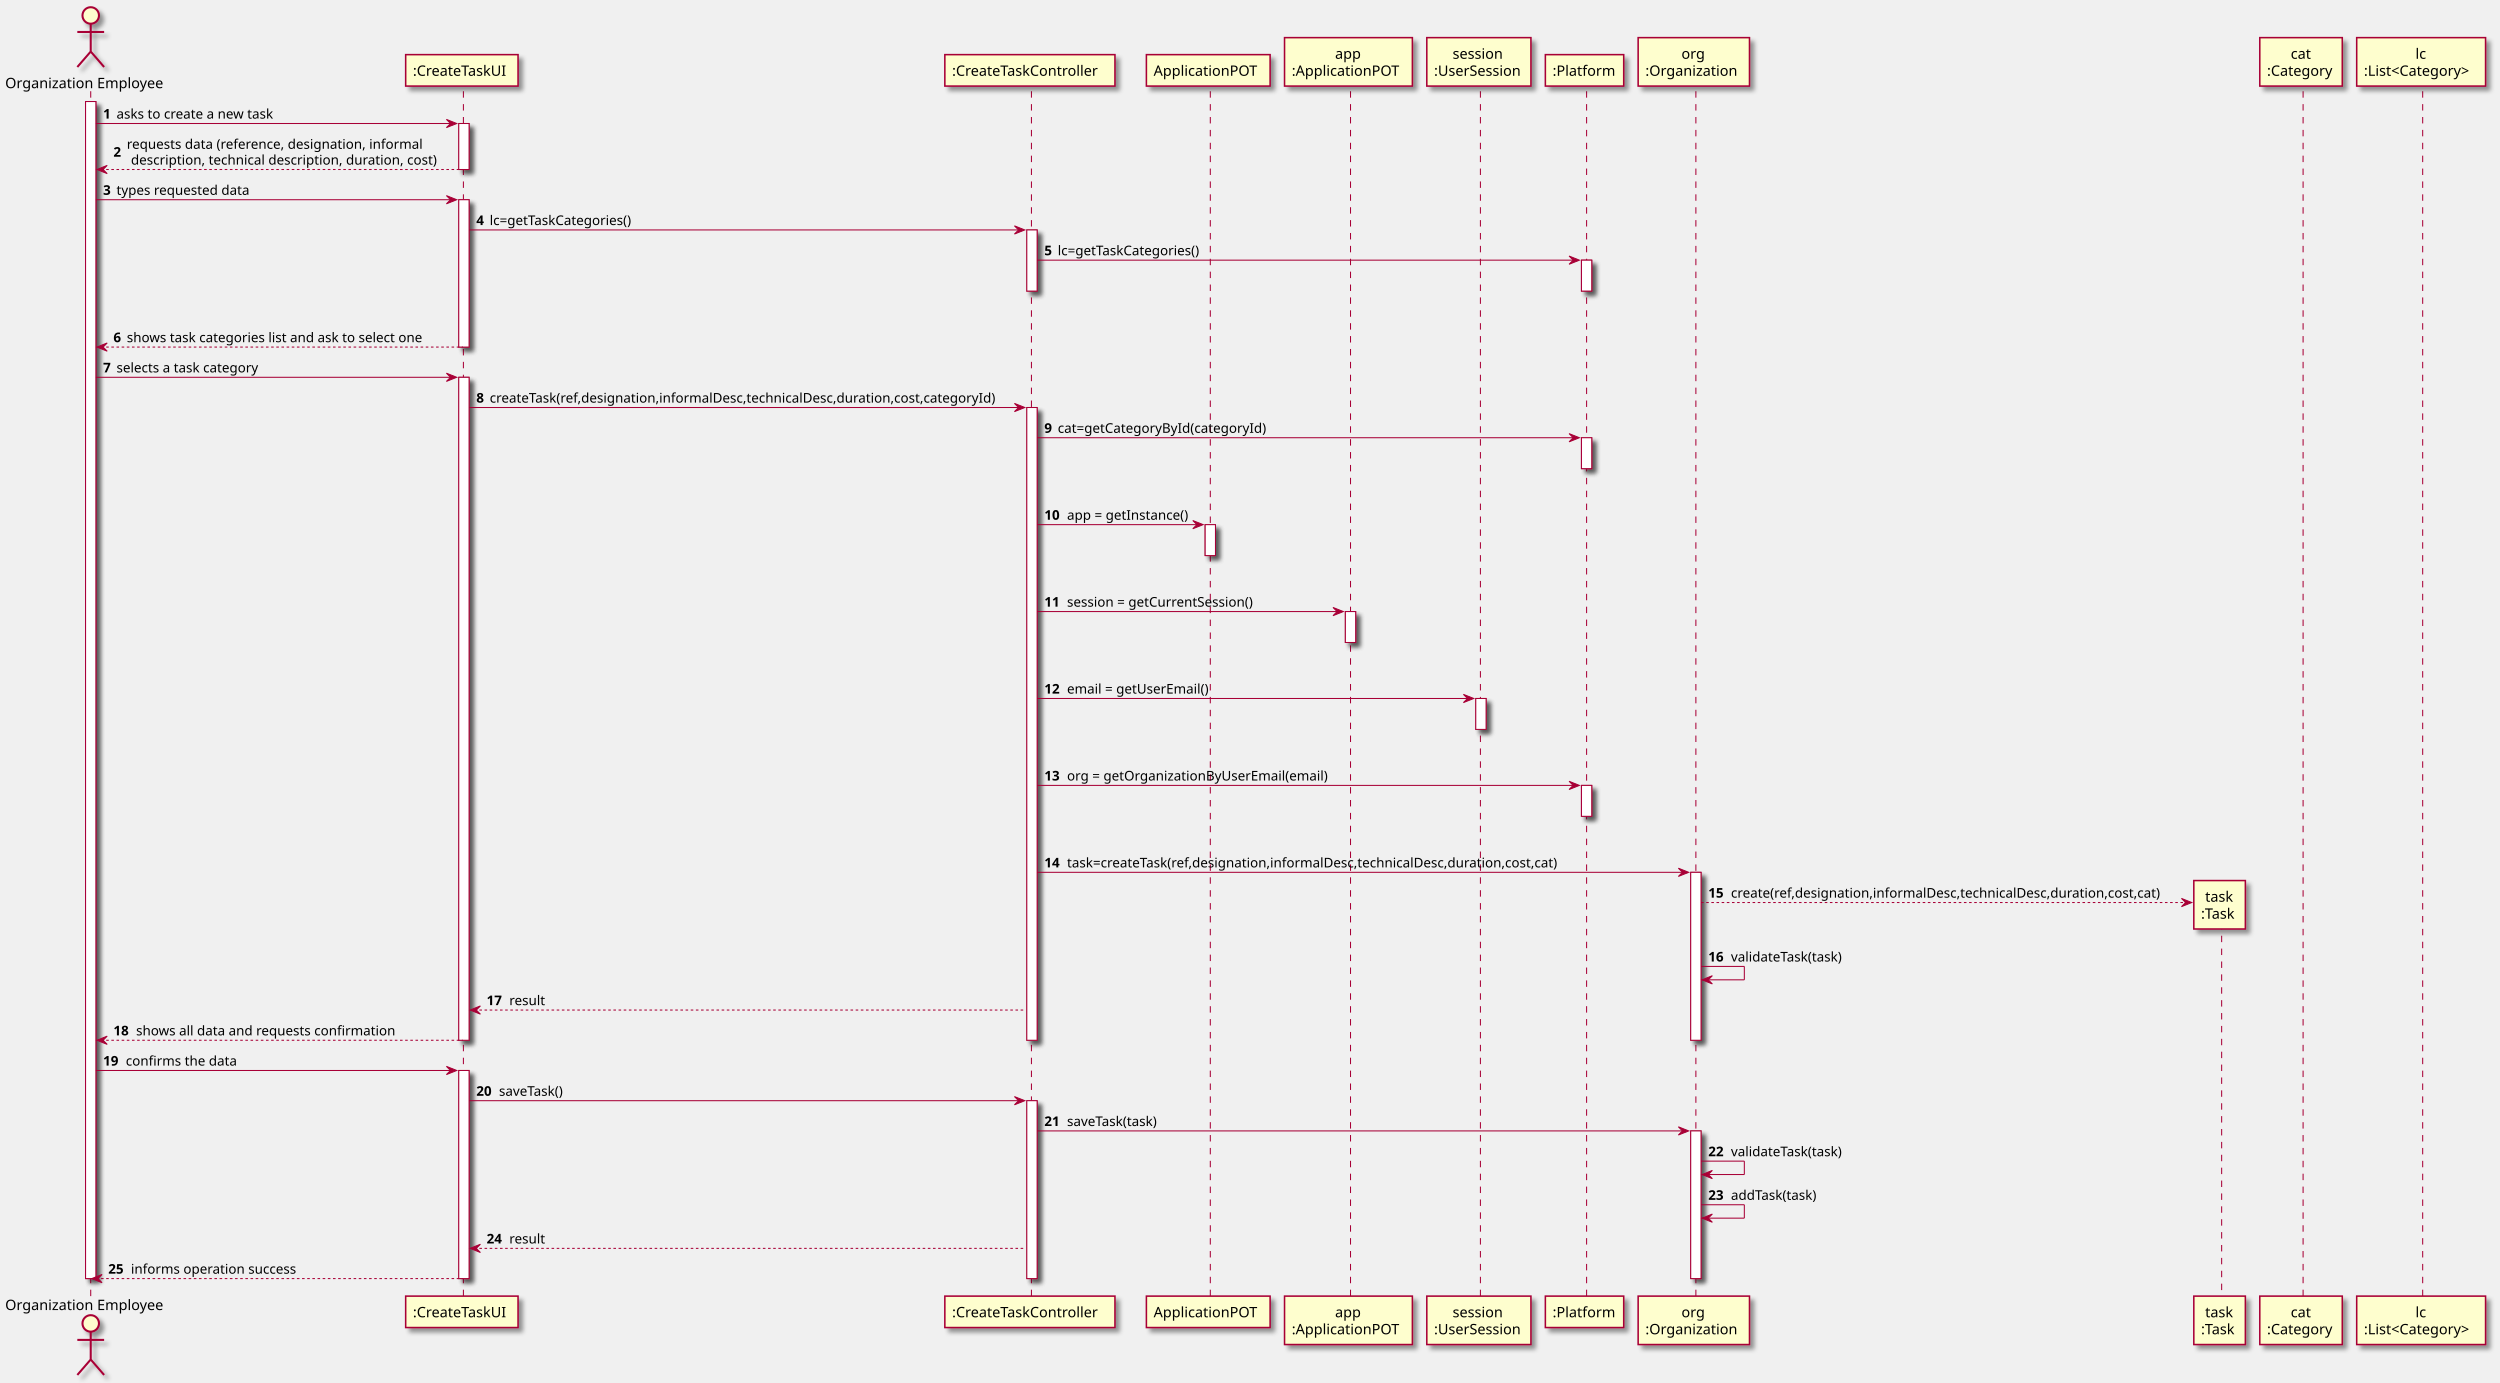
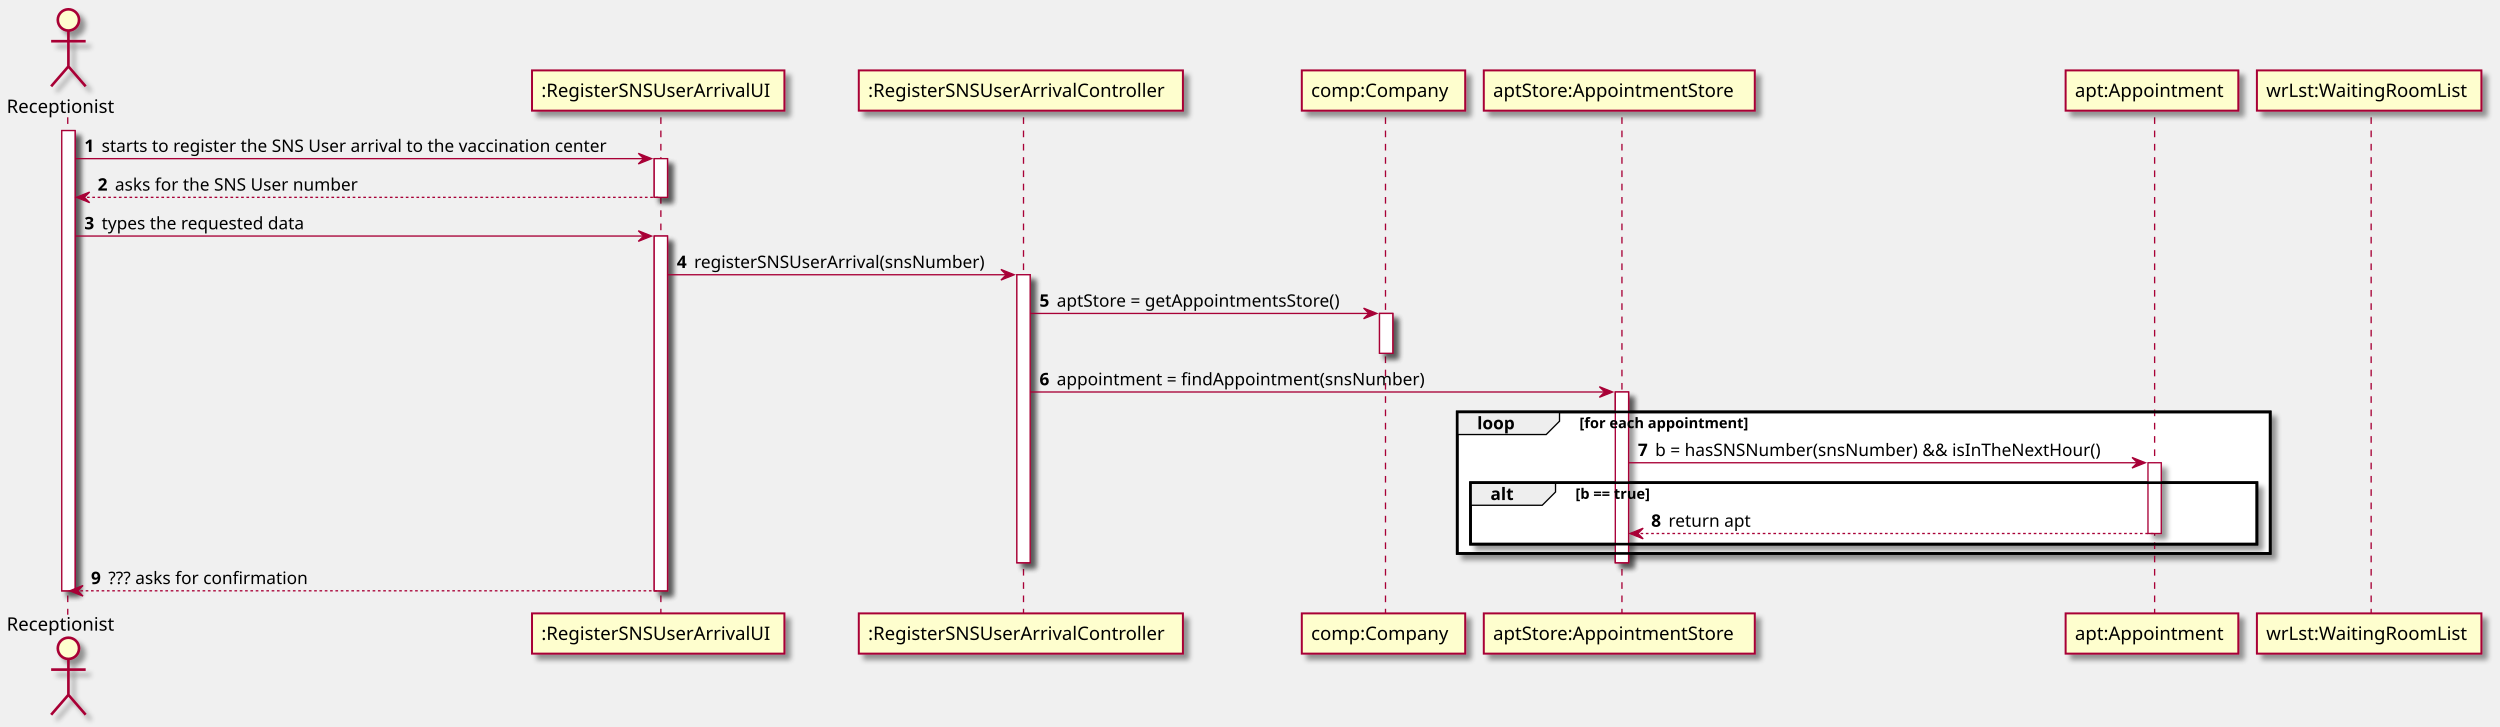
- <svg xmlns="http://www.w3.org/2000/svg" contentScriptType="application/ecmascript" contentStyleType="text/css" height="1073.6px" preserveAspectRatio="none" style="width:1940px;height:1073px;" version="1.1" viewBox="0 0 1940 1073" width="1940px" zoomAndPan="magnify">
+ <svg xmlns="http://www.w3.org/2000/svg" contentScriptType="application/ecmascript" contentStyleType="text/css" height="547px" preserveAspectRatio="none" style="width:1882px;height:547px;background:#FFFFFF;" version="1.1" viewBox="0 0 1882 547" width="1882px" zoomAndPan="magnify">
  <defs>
-     <filter height="300%" id="fr0k1bhwiezx" width="300%" x="-1" y="-1">
-       <feGaussianBlur result="blurOut" stdDeviation="1.6" />
+     <filter height="300%" id="f1r7z3i42q3dpu" width="300%" x="-1" y="-1">
+       <feGaussianBlur result="blurOut" stdDeviation="2.0" />
      <feColorMatrix in="blurOut" result="blurOut2" type="matrix" values="0 0 0 0 0 0 0 0 0 0 0 0 0 0 0 0 0 0 .4 0" />
-       <feOffset dx="3.2" dy="3.2" in="blurOut2" result="blurOut3" />
+       <feOffset dx="4.0" dy="4.0" in="blurOut2" result="blurOut3" />
      <feBlend in="SourceGraphic" in2="blurOut3" mode="normal" />
    </filter>
  </defs>
  <g>
-     <rect fill="#FFFFFF" filter="url(#fr0k1bhwiezx)" height="913.392" style="stroke: #A80036; stroke-width: 0.8;" width="8" x="66.4" y="78.791" />
-     <rect fill="#FFFFFF" filter="url(#fr0k1bhwiezx)" height="35.697" style="stroke: #A80036; stroke-width: 0.8;" width="8" x="356" y="95.839" />
-     <rect fill="#FFFFFF" filter="url(#fr0k1bhwiezx)" height="114.345" style="stroke: #A80036; stroke-width: 0.8;" width="8" x="356" y="154.984" />
-     <rect fill="#FFFFFF" filter="url(#fr0k1bhwiezx)" height="514.466" style="stroke: #A80036; stroke-width: 0.8;" width="8" x="356" y="292.778" />
-     <rect fill="#FFFFFF" filter="url(#fr0k1bhwiezx)" height="161.491" style="stroke: #A80036; stroke-width: 0.8;" width="8" x="356" y="830.692" />
-     <rect fill="#FFFFFF" filter="url(#fr0k1bhwiezx)" height="47.448" style="stroke: #A80036; stroke-width: 0.8;" width="8" x="796.8" y="178.433" />
-     <rect fill="#FFFFFF" filter="url(#fr0k1bhwiezx)" height="491.017" style="stroke: #A80036; stroke-width: 0.8;" width="8" x="796.8" y="316.227" />
-     <rect fill="#FFFFFF" filter="url(#fr0k1bhwiezx)" height="138.042" style="stroke: #A80036; stroke-width: 0.8;" width="8" x="796.8" y="854.141" />
-     <rect fill="#FFFFFF" filter="url(#fr0k1bhwiezx)" height="24" style="stroke: #A80036; stroke-width: 0.8;" width="8" x="935.2" y="407.123" />
-     <rect fill="#FFFFFF" filter="url(#fr0k1bhwiezx)" height="24" style="stroke: #A80036; stroke-width: 0.8;" width="8" x="1044" y="474.572" />
-     <rect fill="#FFFFFF" filter="url(#fr0k1bhwiezx)" height="24" style="stroke: #A80036; stroke-width: 0.8;" width="8" x="1145.2" y="542.02" />
-     <rect fill="#FFFFFF" filter="url(#fr0k1bhwiezx)" height="24" style="stroke: #A80036; stroke-width: 0.8;" width="8" x="1227.2" y="201.881" />
-     <rect fill="#FFFFFF" filter="url(#fr0k1bhwiezx)" height="24" style="stroke: #A80036; stroke-width: 0.8;" width="8" x="1227.2" y="339.675" />
-     <rect fill="#FFFFFF" filter="url(#fr0k1bhwiezx)" height="24" style="stroke: #A80036; stroke-width: 0.8;" width="8" x="1227.2" y="609.469" />
-     <rect fill="#FFFFFF" filter="url(#fr0k1bhwiezx)" height="130.327" style="stroke: #A80036; stroke-width: 0.8;" width="8" x="1312" y="676.917" />
-     <rect fill="#FFFFFF" filter="url(#fr0k1bhwiezx)" height="114.594" style="stroke: #A80036; stroke-width: 0.8;" width="8" x="1312" y="877.589" />
-     <line style="stroke: #A80036; stroke-width: 0.8; stroke-dasharray: 5.0,5.0;" x1="70.4" x2="70.4" y1="70.791" y2="1006.583" />
-     <line style="stroke: #A80036; stroke-width: 0.8; stroke-dasharray: 5.0,5.0;" x1="359.6" x2="359.6" y1="70.791" y2="1006.583" />
-     <line style="stroke: #A80036; stroke-width: 0.8; stroke-dasharray: 5.0,5.0;" x1="800.4" x2="800.4" y1="70.791" y2="1006.583" />
-     <line style="stroke: #A80036; stroke-width: 0.8; stroke-dasharray: 5.0,5.0;" x1="939.2" x2="939.2" y1="70.791" y2="1006.583" />
-     <line style="stroke: #A80036; stroke-width: 0.8; stroke-dasharray: 5.0,5.0;" x1="1048" x2="1048" y1="70.791" y2="1006.583" />
-     <line style="stroke: #A80036; stroke-width: 0.8; stroke-dasharray: 5.0,5.0;" x1="1148.8" x2="1148.8" y1="70.791" y2="1006.583" />
-     <line style="stroke: #A80036; stroke-width: 0.8; stroke-dasharray: 5.0,5.0;" x1="1231.2" x2="1231.2" y1="70.791" y2="1006.583" />
-     <line style="stroke: #A80036; stroke-width: 0.8; stroke-dasharray: 5.0,5.0;" x1="1316" x2="1316" y1="70.791" y2="1006.583" />
-     <line style="stroke: #A80036; stroke-width: 0.8; stroke-dasharray: 5.0,5.0;" x1="1724" x2="1724" y1="716.108" y2="1006.583" />
-     <line style="stroke: #A80036; stroke-width: 0.8; stroke-dasharray: 5.0,5.0;" x1="1787.2" x2="1787.2" y1="70.791" y2="1006.583" />
-     <line style="stroke: #A80036; stroke-width: 0.8; stroke-dasharray: 5.0,5.0;" x1="1880" x2="1880" y1="70.791" y2="1006.583" />
-     <text fill="#000000" font-family="sans-serif" font-size="11.2" lengthAdjust="spacingAndGlyphs" textLength="128" x="4" y="68.428">Organization Employee</text>
-     <ellipse cx="70.4" cy="12" fill="#FEFECE" filter="url(#fr0k1bhwiezx)" rx="6.4" ry="6.4" style="stroke: #A80036; stroke-width: 1.6;" />
-     <path d="M70.4,18.4 L70.4,40 M60,24.8 L80.8,24.8 M70.4,40 L60,52 M70.4,40 L80.8,52 " fill="none" filter="url(#fr0k1bhwiezx)" style="stroke: #A80036; stroke-width: 1.6;" />
-     <text fill="#000000" font-family="sans-serif" font-size="11.2" lengthAdjust="spacingAndGlyphs" textLength="128" x="4" y="1016.611">Organization Employee</text>
-     <ellipse cx="70.4" cy="1026.973" fill="#FEFECE" filter="url(#fr0k1bhwiezx)" rx="6.4" ry="6.4" style="stroke: #A80036; stroke-width: 1.6;" />
-     <path d="M70.4,1033.373 L70.4,1054.973 M60,1039.773 L80.8,1039.773 M70.4,1054.973 L60,1066.973 M70.4,1054.973 L80.8,1066.973 " fill="none" filter="url(#fr0k1bhwiezx)" style="stroke: #A80036; stroke-width: 1.6;" />
-     <rect fill="#FEFECE" filter="url(#fr0k1bhwiezx)" height="24.391" style="stroke: #A80036; stroke-width: 1.2;" width="87.2" x="314.8" y="42.4" />
-     <text fill="#000000" font-family="sans-serif" font-size="11.2" lengthAdjust="spacingAndGlyphs" textLength="76" x="320.4" y="58.828">:CreateTaskUI</text>
-     <rect fill="#FEFECE" filter="url(#fr0k1bhwiezx)" height="24.391" style="stroke: #A80036; stroke-width: 1.2;" width="87.2" x="314.8" y="1005.783" />
-     <text fill="#000000" font-family="sans-serif" font-size="11.2" lengthAdjust="spacingAndGlyphs" textLength="76" x="320.4" y="1022.211">:CreateTaskUI</text>
-     <rect fill="#FEFECE" filter="url(#fr0k1bhwiezx)" height="24.391" style="stroke: #A80036; stroke-width: 1.2;" width="132" x="733.2" y="42.4" />
-     <text fill="#000000" font-family="sans-serif" font-size="11.2" lengthAdjust="spacingAndGlyphs" textLength="120.8" x="738.8" y="58.828">:CreateTaskController</text>
-     <rect fill="#FEFECE" filter="url(#fr0k1bhwiezx)" height="24.391" style="stroke: #A80036; stroke-width: 1.2;" width="132" x="733.2" y="1005.783" />
-     <text fill="#000000" font-family="sans-serif" font-size="11.2" lengthAdjust="spacingAndGlyphs" textLength="120.8" x="738.8" y="1022.211">:CreateTaskController</text>
-     <rect fill="#FEFECE" filter="url(#fr0k1bhwiezx)" height="24.391" style="stroke: #A80036; stroke-width: 1.2;" width="96" x="889.6" y="42.4" />
-     <text fill="#000000" font-family="sans-serif" font-size="11.2" lengthAdjust="spacingAndGlyphs" textLength="84.8" x="895.2" y="58.828">ApplicationPOT</text>
-     <rect fill="#FEFECE" filter="url(#fr0k1bhwiezx)" height="24.391" style="stroke: #A80036; stroke-width: 1.2;" width="96" x="889.6" y="1005.783" />
-     <text fill="#000000" font-family="sans-serif" font-size="11.2" lengthAdjust="spacingAndGlyphs" textLength="84.8" x="895.2" y="1022.211">ApplicationPOT</text>
-     <rect fill="#FEFECE" filter="url(#fr0k1bhwiezx)" height="37.581" style="stroke: #A80036; stroke-width: 1.2;" width="99.2" x="996.8" y="29.209" />
-     <text fill="#000000" font-family="sans-serif" font-size="11.2" lengthAdjust="spacingAndGlyphs" textLength="20.8" x="1036" y="45.638">app</text>
-     <text fill="#000000" font-family="sans-serif" font-size="11.2" lengthAdjust="spacingAndGlyphs" textLength="88" x="1002.4" y="58.828">:ApplicationPOT</text>
-     <rect fill="#FEFECE" filter="url(#fr0k1bhwiezx)" height="37.581" style="stroke: #A80036; stroke-width: 1.2;" width="99.2" x="996.8" y="1005.783" />
-     <text fill="#000000" font-family="sans-serif" font-size="11.2" lengthAdjust="spacingAndGlyphs" textLength="20.8" x="1036" y="1022.211">app</text>
-     <text fill="#000000" font-family="sans-serif" font-size="11.2" lengthAdjust="spacingAndGlyphs" textLength="88" x="1002.4" y="1035.402">:ApplicationPOT</text>
-     <rect fill="#FEFECE" filter="url(#fr0k1bhwiezx)" height="37.581" style="stroke: #A80036; stroke-width: 1.2;" width="80.8" x="1107.2" y="29.209" />
-     <text fill="#000000" font-family="sans-serif" font-size="11.2" lengthAdjust="spacingAndGlyphs" textLength="40.8" x="1127.2" y="45.638">session</text>
-     <text fill="#000000" font-family="sans-serif" font-size="11.2" lengthAdjust="spacingAndGlyphs" textLength="69.6" x="1112.8" y="58.828">:UserSession</text>
-     <rect fill="#FEFECE" filter="url(#fr0k1bhwiezx)" height="37.581" style="stroke: #A80036; stroke-width: 1.2;" width="80.8" x="1107.2" y="1005.783" />
-     <text fill="#000000" font-family="sans-serif" font-size="11.2" lengthAdjust="spacingAndGlyphs" textLength="40.8" x="1127.2" y="1022.211">session</text>
-     <text fill="#000000" font-family="sans-serif" font-size="11.2" lengthAdjust="spacingAndGlyphs" textLength="69.6" x="1112.8" y="1035.402">:UserSession</text>
-     <rect fill="#FEFECE" filter="url(#fr0k1bhwiezx)" height="24.391" style="stroke: #A80036; stroke-width: 1.2;" width="60.8" x="1199.2" y="42.4" />
-     <text fill="#000000" font-family="sans-serif" font-size="11.2" lengthAdjust="spacingAndGlyphs" textLength="49.6" x="1204.8" y="58.828">:Platform</text>
-     <rect fill="#FEFECE" filter="url(#fr0k1bhwiezx)" height="24.391" style="stroke: #A80036; stroke-width: 1.2;" width="60.8" x="1199.2" y="1005.783" />
-     <text fill="#000000" font-family="sans-serif" font-size="11.2" lengthAdjust="spacingAndGlyphs" textLength="49.6" x="1204.8" y="1022.211">:Platform</text>
-     <rect fill="#FEFECE" filter="url(#fr0k1bhwiezx)" height="37.581" style="stroke: #A80036; stroke-width: 1.2;" width="86.4" x="1271.2" y="29.209" />
-     <text fill="#000000" font-family="sans-serif" font-size="11.2" lengthAdjust="spacingAndGlyphs" textLength="19.2" x="1304.8" y="45.638">org</text>
-     <text fill="#000000" font-family="sans-serif" font-size="11.2" lengthAdjust="spacingAndGlyphs" textLength="75.2" x="1276.8" y="58.828">:Organization</text>
-     <rect fill="#FEFECE" filter="url(#fr0k1bhwiezx)" height="37.581" style="stroke: #A80036; stroke-width: 1.2;" width="86.4" x="1271.2" y="1005.783" />
-     <text fill="#000000" font-family="sans-serif" font-size="11.2" lengthAdjust="spacingAndGlyphs" textLength="19.2" x="1304.8" y="1022.211">org</text>
-     <text fill="#000000" font-family="sans-serif" font-size="11.2" lengthAdjust="spacingAndGlyphs" textLength="75.2" x="1276.8" y="1035.402">:Organization</text>
-     <rect fill="#FEFECE" filter="url(#fr0k1bhwiezx)" height="37.581" style="stroke: #A80036; stroke-width: 1.2;" width="40" x="1702.4" y="1005.783" />
-     <text fill="#000000" font-family="sans-serif" font-size="11.2" lengthAdjust="spacingAndGlyphs" textLength="22.4" x="1711.2" y="1022.211">task</text>
-     <text fill="#000000" font-family="sans-serif" font-size="11.2" lengthAdjust="spacingAndGlyphs" textLength="28.8" x="1708" y="1035.402">:Task</text>
-     <rect fill="#FEFECE" filter="url(#fr0k1bhwiezx)" height="37.581" style="stroke: #A80036; stroke-width: 1.2;" width="64" x="1753.6" y="29.209" />
-     <text fill="#000000" font-family="sans-serif" font-size="11.2" lengthAdjust="spacingAndGlyphs" textLength="16" x="1777.6" y="45.638">cat</text>
-     <text fill="#000000" font-family="sans-serif" font-size="11.2" lengthAdjust="spacingAndGlyphs" textLength="52.8" x="1759.2" y="58.828">:Category</text>
-     <rect fill="#FEFECE" filter="url(#fr0k1bhwiezx)" height="37.581" style="stroke: #A80036; stroke-width: 1.2;" width="64" x="1753.6" y="1005.783" />
-     <text fill="#000000" font-family="sans-serif" font-size="11.2" lengthAdjust="spacingAndGlyphs" textLength="16" x="1777.6" y="1022.211">cat</text>
-     <text fill="#000000" font-family="sans-serif" font-size="11.2" lengthAdjust="spacingAndGlyphs" textLength="52.8" x="1759.2" y="1035.402">:Category</text>
-     <rect fill="#FEFECE" filter="url(#fr0k1bhwiezx)" height="37.581" style="stroke: #A80036; stroke-width: 1.2;" width="100" x="1828.8" y="29.209" />
-     <text fill="#000000" font-family="sans-serif" font-size="11.2" lengthAdjust="spacingAndGlyphs" textLength="8.8" x="1874.4" y="45.638">lc</text>
-     <text fill="#000000" font-family="sans-serif" font-size="11.2" lengthAdjust="spacingAndGlyphs" textLength="88.8" x="1834.4" y="58.828">:List&lt;Category&gt;</text>
-     <rect fill="#FEFECE" filter="url(#fr0k1bhwiezx)" height="37.581" style="stroke: #A80036; stroke-width: 1.2;" width="100" x="1828.8" y="1005.783" />
-     <text fill="#000000" font-family="sans-serif" font-size="11.2" lengthAdjust="spacingAndGlyphs" textLength="8.8" x="1874.4" y="1022.211">lc</text>
-     <text fill="#000000" font-family="sans-serif" font-size="11.2" lengthAdjust="spacingAndGlyphs" textLength="88.8" x="1834.4" y="1035.402">:List&lt;Category&gt;</text>
-     <rect fill="#FFFFFF" filter="url(#fr0k1bhwiezx)" height="913.392" style="stroke: #A80036; stroke-width: 0.8;" width="8" x="66.4" y="78.791" />
-     <rect fill="#FFFFFF" filter="url(#fr0k1bhwiezx)" height="35.697" style="stroke: #A80036; stroke-width: 0.8;" width="8" x="356" y="95.839" />
-     <rect fill="#FFFFFF" filter="url(#fr0k1bhwiezx)" height="114.345" style="stroke: #A80036; stroke-width: 0.8;" width="8" x="356" y="154.984" />
-     <rect fill="#FFFFFF" filter="url(#fr0k1bhwiezx)" height="514.466" style="stroke: #A80036; stroke-width: 0.8;" width="8" x="356" y="292.778" />
-     <rect fill="#FFFFFF" filter="url(#fr0k1bhwiezx)" height="161.491" style="stroke: #A80036; stroke-width: 0.8;" width="8" x="356" y="830.692" />
-     <rect fill="#FFFFFF" filter="url(#fr0k1bhwiezx)" height="47.448" style="stroke: #A80036; stroke-width: 0.8;" width="8" x="796.8" y="178.433" />
-     <rect fill="#FFFFFF" filter="url(#fr0k1bhwiezx)" height="491.017" style="stroke: #A80036; stroke-width: 0.8;" width="8" x="796.8" y="316.227" />
-     <rect fill="#FFFFFF" filter="url(#fr0k1bhwiezx)" height="138.042" style="stroke: #A80036; stroke-width: 0.8;" width="8" x="796.8" y="854.141" />
-     <rect fill="#FFFFFF" filter="url(#fr0k1bhwiezx)" height="24" style="stroke: #A80036; stroke-width: 0.8;" width="8" x="935.2" y="407.123" />
-     <rect fill="#FFFFFF" filter="url(#fr0k1bhwiezx)" height="24" style="stroke: #A80036; stroke-width: 0.8;" width="8" x="1044" y="474.572" />
-     <rect fill="#FFFFFF" filter="url(#fr0k1bhwiezx)" height="24" style="stroke: #A80036; stroke-width: 0.8;" width="8" x="1145.2" y="542.02" />
-     <rect fill="#FFFFFF" filter="url(#fr0k1bhwiezx)" height="24" style="stroke: #A80036; stroke-width: 0.8;" width="8" x="1227.2" y="201.881" />
-     <rect fill="#FFFFFF" filter="url(#fr0k1bhwiezx)" height="24" style="stroke: #A80036; stroke-width: 0.8;" width="8" x="1227.2" y="339.675" />
-     <rect fill="#FFFFFF" filter="url(#fr0k1bhwiezx)" height="24" style="stroke: #A80036; stroke-width: 0.8;" width="8" x="1227.2" y="609.469" />
-     <rect fill="#FFFFFF" filter="url(#fr0k1bhwiezx)" height="130.327" style="stroke: #A80036; stroke-width: 0.8;" width="8" x="1312" y="676.917" />
-     <rect fill="#FFFFFF" filter="url(#fr0k1bhwiezx)" height="114.594" style="stroke: #A80036; stroke-width: 0.8;" width="8" x="1312" y="877.589" />
-     <polygon fill="#A80036" points="346.4,92.639,354.4,95.839,346.4,99.039,349.6,95.839" style="stroke: #A80036; stroke-width: 0.8;" />
-     <line style="stroke: #A80036; stroke-width: 0.8;" x1="74.4" x2="351.2" y1="95.839" y2="95.839" />
-     <text fill="#000000" font-family="sans-serif" font-size="10.4" font-weight="bold" lengthAdjust="spacingAndGlyphs" textLength="7.2" x="80" y="92.045">1</text>
-     <text fill="#000000" font-family="sans-serif" font-size="10.4" lengthAdjust="spacingAndGlyphs" textLength="127.2" x="90.4" y="92.045">asks to create a new task</text>
-     <polygon fill="#A80036" points="83.2,128.336,75.2,131.536,83.2,134.736,80,131.536" style="stroke: #A80036; stroke-width: 0.8;" />
-     <line style="stroke: #A80036; stroke-width: 0.8; stroke-dasharray: 2.0,2.0;" x1="78.4" x2="359.2" y1="131.536" y2="131.536" />
-     <text fill="#000000" font-family="sans-serif" font-size="10.4" font-weight="bold" lengthAdjust="spacingAndGlyphs" textLength="7.2" x="88" y="121.618">2</text>
-     <text fill="#000000" font-family="sans-serif" font-size="10.4" lengthAdjust="spacingAndGlyphs" textLength="238.4" x="98.4" y="115.494">requests data (reference, designation,  informal</text>
-     <text fill="#000000" font-family="sans-serif" font-size="10.4" lengthAdjust="spacingAndGlyphs" textLength="248.8" x="101.6" y="127.742">description, technical description, duration, cost)</text>
-     <polygon fill="#A80036" points="346.4,151.784,354.4,154.984,346.4,158.184,349.6,154.984" style="stroke: #A80036; stroke-width: 0.8;" />
-     <line style="stroke: #A80036; stroke-width: 0.8;" x1="74.4" x2="351.2" y1="154.984" y2="154.984" />
-     <text fill="#000000" font-family="sans-serif" font-size="10.4" font-weight="bold" lengthAdjust="spacingAndGlyphs" textLength="7.2" x="80" y="151.191">3</text>
-     <text fill="#000000" font-family="sans-serif" font-size="10.4" lengthAdjust="spacingAndGlyphs" textLength="104.8" x="90.4" y="151.191">types requested data</text>
-     <polygon fill="#A80036" points="787.2,175.233,795.2,178.433,787.2,181.633,790.4,178.433" style="stroke: #A80036; stroke-width: 0.8;" />
-     <line style="stroke: #A80036; stroke-width: 0.8;" x1="364" x2="792" y1="178.433" y2="178.433" />
-     <text fill="#000000" font-family="sans-serif" font-size="10.4" font-weight="bold" lengthAdjust="spacingAndGlyphs" textLength="7.2" x="369.6" y="174.639">4</text>
-     <text fill="#000000" font-family="sans-serif" font-size="10.4" lengthAdjust="spacingAndGlyphs" textLength="116.8" x="380" y="174.639">lc=getTaskCategories()</text>
-     <polygon fill="#A80036" points="1217.6,198.681,1225.6,201.881,1217.6,205.081,1220.8,201.881" style="stroke: #A80036; stroke-width: 0.8;" />
-     <line style="stroke: #A80036; stroke-width: 0.8;" x1="804.8" x2="1222.4" y1="201.881" y2="201.881" />
-     <text fill="#000000" font-family="sans-serif" font-size="10.4" font-weight="bold" lengthAdjust="spacingAndGlyphs" textLength="7.2" x="810.4" y="198.088">5</text>
-     <text fill="#000000" font-family="sans-serif" font-size="10.4" lengthAdjust="spacingAndGlyphs" textLength="116.8" x="820.8" y="198.088">lc=getTaskCategories()</text>
-     <polygon fill="#A80036" points="83.2,266.13,75.2,269.33,83.2,272.53,80,269.33" style="stroke: #A80036; stroke-width: 0.8;" />
-     <line style="stroke: #A80036; stroke-width: 0.8; stroke-dasharray: 2.0,2.0;" x1="78.4" x2="359.2" y1="269.33" y2="269.33" />
-     <text fill="#000000" font-family="sans-serif" font-size="10.4" font-weight="bold" lengthAdjust="spacingAndGlyphs" textLength="7.2" x="88" y="265.536">6</text>
-     <text fill="#000000" font-family="sans-serif" font-size="10.4" lengthAdjust="spacingAndGlyphs" textLength="241.6" x="98.4" y="265.536">shows task categories list and ask to select one</text>
-     <polygon fill="#A80036" points="346.4,289.578,354.4,292.778,346.4,295.978,349.6,292.778" style="stroke: #A80036; stroke-width: 0.8;" />
-     <line style="stroke: #A80036; stroke-width: 0.8;" x1="74.4" x2="351.2" y1="292.778" y2="292.778" />
-     <text fill="#000000" font-family="sans-serif" font-size="10.4" font-weight="bold" lengthAdjust="spacingAndGlyphs" textLength="7.2" x="80" y="288.984">7</text>
-     <text fill="#000000" font-family="sans-serif" font-size="10.4" lengthAdjust="spacingAndGlyphs" textLength="115.2" x="90.4" y="288.984">selects a task category</text>
-     <polygon fill="#A80036" points="787.2,313.027,795.2,316.227,787.2,319.427,790.4,316.227" style="stroke: #A80036; stroke-width: 0.8;" />
-     <line style="stroke: #A80036; stroke-width: 0.8;" x1="364" x2="792" y1="316.227" y2="316.227" />
-     <text fill="#000000" font-family="sans-serif" font-size="10.4" font-weight="bold" lengthAdjust="spacingAndGlyphs" textLength="7.2" x="369.6" y="312.433">8</text>
-     <text fill="#000000" font-family="sans-serif" font-size="10.4" lengthAdjust="spacingAndGlyphs" textLength="407.2" x="380" y="312.433">createTask(ref,designation,informalDesc,technicalDesc,duration,cost,categoryId)</text>
-     <polygon fill="#A80036" points="1217.6,336.475,1225.6,339.675,1217.6,342.875,1220.8,339.675" style="stroke: #A80036; stroke-width: 0.8;" />
-     <line style="stroke: #A80036; stroke-width: 0.8;" x1="804.8" x2="1222.4" y1="339.675" y2="339.675" />
-     <text fill="#000000" font-family="sans-serif" font-size="10.4" font-weight="bold" lengthAdjust="spacingAndGlyphs" textLength="7.2" x="810.4" y="335.881">9</text>
-     <text fill="#000000" font-family="sans-serif" font-size="10.4" lengthAdjust="spacingAndGlyphs" textLength="164" x="820.8" y="335.881">cat=getCategoryById(categoryId)</text>
-     <polygon fill="#A80036" points="925.6,403.923,933.6,407.123,925.6,410.323,928.8,407.123" style="stroke: #A80036; stroke-width: 0.8;" />
-     <line style="stroke: #A80036; stroke-width: 0.8;" x1="804.8" x2="930.4" y1="407.123" y2="407.123" />
-     <text fill="#000000" font-family="sans-serif" font-size="10.4" font-weight="bold" lengthAdjust="spacingAndGlyphs" textLength="14.4" x="810.4" y="403.33">10</text>
-     <text fill="#000000" font-family="sans-serif" font-size="10.4" lengthAdjust="spacingAndGlyphs" textLength="97.6" x="828" y="403.33">app = getInstance()</text>
-     <polygon fill="#A80036" points="1034.4,471.372,1042.4,474.572,1034.4,477.772,1037.6,474.572" style="stroke: #A80036; stroke-width: 0.8;" />
-     <line style="stroke: #A80036; stroke-width: 0.8;" x1="804.8" x2="1039.2" y1="474.572" y2="474.572" />
-     <text fill="#000000" font-family="sans-serif" font-size="10.4" font-weight="bold" lengthAdjust="spacingAndGlyphs" textLength="14.4" x="810.4" y="470.778">11</text>
-     <text fill="#000000" font-family="sans-serif" font-size="10.4" lengthAdjust="spacingAndGlyphs" textLength="151.2" x="828" y="470.778">session = getCurrentSession()</text>
-     <polygon fill="#A80036" points="1135.6,538.82,1143.6,542.02,1135.6,545.22,1138.8,542.02" style="stroke: #A80036; stroke-width: 0.8;" />
-     <line style="stroke: #A80036; stroke-width: 0.8;" x1="804.8" x2="1140.4" y1="542.02" y2="542.02" />
-     <text fill="#000000" font-family="sans-serif" font-size="10.4" font-weight="bold" lengthAdjust="spacingAndGlyphs" textLength="14.4" x="810.4" y="538.227">12</text>
-     <text fill="#000000" font-family="sans-serif" font-size="10.4" lengthAdjust="spacingAndGlyphs" textLength="113.6" x="828" y="538.227">email = getUserEmail()</text>
-     <polygon fill="#A80036" points="1217.6,606.269,1225.6,609.469,1217.6,612.669,1220.8,609.469" style="stroke: #A80036; stroke-width: 0.8;" />
-     <line style="stroke: #A80036; stroke-width: 0.8;" x1="804.8" x2="1222.4" y1="609.469" y2="609.469" />
-     <text fill="#000000" font-family="sans-serif" font-size="10.4" font-weight="bold" lengthAdjust="spacingAndGlyphs" textLength="14.4" x="810.4" y="605.675">13</text>
-     <text fill="#000000" font-family="sans-serif" font-size="10.4" lengthAdjust="spacingAndGlyphs" textLength="206.4" x="828" y="605.675">org = getOrganizationByUserEmail(email)</text>
-     <polygon fill="#A80036" points="1302.4,673.717,1310.4,676.917,1302.4,680.117,1305.6,676.917" style="stroke: #A80036; stroke-width: 0.8;" />
-     <line style="stroke: #A80036; stroke-width: 0.8;" x1="804.8" x2="1307.2" y1="676.917" y2="676.917" />
-     <text fill="#000000" font-family="sans-serif" font-size="10.4" font-weight="bold" lengthAdjust="spacingAndGlyphs" textLength="14.4" x="810.4" y="673.123">14</text>
-     <text fill="#000000" font-family="sans-serif" font-size="10.4" lengthAdjust="spacingAndGlyphs" textLength="399.2" x="828" y="673.123">task=createTask(ref,designation,informalDesc,technicalDesc,duration,cost,cat)</text>
-     <polygon fill="#A80036" points="1692.8,697.166,1700.8,700.366,1692.8,703.566,1696,700.366" style="stroke: #A80036; stroke-width: 0.8;" />
-     <line style="stroke: #A80036; stroke-width: 0.8; stroke-dasharray: 2.0,2.0;" x1="1320" x2="1697.6" y1="700.366" y2="700.366" />
-     <text fill="#000000" font-family="sans-serif" font-size="10.4" font-weight="bold" lengthAdjust="spacingAndGlyphs" textLength="14.4" x="1325.6" y="696.572">15</text>
-     <text fill="#000000" font-family="sans-serif" font-size="10.4" lengthAdjust="spacingAndGlyphs" textLength="345.6" x="1343.2" y="696.572">create(ref,designation,informalDesc,technicalDesc,duration,cost,cat)</text>
-     <rect fill="#FEFECE" filter="url(#fr0k1bhwiezx)" height="37.581" style="stroke: #A80036; stroke-width: 1.2;" width="40" x="1702.4" y="683.317" />
-     <text fill="#000000" font-family="sans-serif" font-size="11.2" lengthAdjust="spacingAndGlyphs" textLength="22.4" x="1711.2" y="699.745">task</text>
-     <text fill="#000000" font-family="sans-serif" font-size="11.2" lengthAdjust="spacingAndGlyphs" textLength="28.8" x="1708" y="712.936">:Task</text>
-     <line style="stroke: #A80036; stroke-width: 0.8;" x1="1320" x2="1353.6" y1="749.947" y2="749.947" />
-     <line style="stroke: #A80036; stroke-width: 0.8;" x1="1353.6" x2="1353.6" y1="749.947" y2="760.347" />
-     <line style="stroke: #A80036; stroke-width: 0.8;" x1="1320.8" x2="1353.6" y1="760.347" y2="760.347" />
-     <polygon fill="#A80036" points="1328.8,757.147,1320.8,760.347,1328.8,763.547,1325.6,760.347" style="stroke: #A80036; stroke-width: 0.8;" />
-     <text fill="#000000" font-family="sans-serif" font-size="10.4" font-weight="bold" lengthAdjust="spacingAndGlyphs" textLength="14.4" x="1325.6" y="746.153">16</text>
-     <text fill="#000000" font-family="sans-serif" font-size="10.4" lengthAdjust="spacingAndGlyphs" textLength="91.2" x="1343.2" y="746.153">validateTask(task)</text>
-     <polygon fill="#A80036" points="372.8,780.595,364.8,783.795,372.8,786.995,369.6,783.795" style="stroke: #A80036; stroke-width: 0.8;" />
-     <line style="stroke: #A80036; stroke-width: 0.8; stroke-dasharray: 2.0,2.0;" x1="368" x2="796" y1="783.795" y2="783.795" />
-     <text fill="#000000" font-family="sans-serif" font-size="10.4" font-weight="bold" lengthAdjust="spacingAndGlyphs" textLength="14.4" x="377.6" y="780.002">17</text>
-     <text fill="#000000" font-family="sans-serif" font-size="10.4" lengthAdjust="spacingAndGlyphs" textLength="28.8" x="395.2" y="780.002">result</text>
-     <polygon fill="#A80036" points="83.2,804.044,75.2,807.244,83.2,810.444,80,807.244" style="stroke: #A80036; stroke-width: 0.8;" />
-     <line style="stroke: #A80036; stroke-width: 0.8; stroke-dasharray: 2.0,2.0;" x1="78.4" x2="359.2" y1="807.244" y2="807.244" />
-     <text fill="#000000" font-family="sans-serif" font-size="10.4" font-weight="bold" lengthAdjust="spacingAndGlyphs" textLength="14.4" x="88" y="803.45">18</text>
-     <text fill="#000000" font-family="sans-serif" font-size="10.4" lengthAdjust="spacingAndGlyphs" textLength="208" x="105.6" y="803.45">shows all data and requests confirmation</text>
-     <polygon fill="#A80036" points="346.4,827.492,354.4,830.692,346.4,833.892,349.6,830.692" style="stroke: #A80036; stroke-width: 0.8;" />
-     <line style="stroke: #A80036; stroke-width: 0.8;" x1="74.4" x2="351.2" y1="830.692" y2="830.692" />
-     <text fill="#000000" font-family="sans-serif" font-size="10.4" font-weight="bold" lengthAdjust="spacingAndGlyphs" textLength="14.4" x="80" y="826.898">19</text>
-     <text fill="#000000" font-family="sans-serif" font-size="10.4" lengthAdjust="spacingAndGlyphs" textLength="88.8" x="97.6" y="826.898">confirms the data</text>
-     <polygon fill="#A80036" points="787.2,850.941,795.2,854.141,787.2,857.341,790.4,854.141" style="stroke: #A80036; stroke-width: 0.8;" />
-     <line style="stroke: #A80036; stroke-width: 0.8;" x1="364" x2="792" y1="854.141" y2="854.141" />
-     <text fill="#000000" font-family="sans-serif" font-size="10.4" font-weight="bold" lengthAdjust="spacingAndGlyphs" textLength="14.4" x="369.6" y="850.347">20</text>
-     <text fill="#000000" font-family="sans-serif" font-size="10.4" lengthAdjust="spacingAndGlyphs" textLength="52.8" x="387.2" y="850.347">saveTask()</text>
-     <polygon fill="#A80036" points="1302.4,874.389,1310.4,877.589,1302.4,880.789,1305.6,877.589" style="stroke: #A80036; stroke-width: 0.8;" />
-     <line style="stroke: #A80036; stroke-width: 0.8;" x1="804.8" x2="1307.2" y1="877.589" y2="877.589" />
-     <text fill="#000000" font-family="sans-serif" font-size="10.4" font-weight="bold" lengthAdjust="spacingAndGlyphs" textLength="14.4" x="810.4" y="873.795">21</text>
-     <text fill="#000000" font-family="sans-serif" font-size="10.4" lengthAdjust="spacingAndGlyphs" textLength="74.4" x="828" y="873.795">saveTask(task)</text>
-     <line style="stroke: #A80036; stroke-width: 0.8;" x1="1320" x2="1353.6" y1="901.038" y2="901.038" />
-     <line style="stroke: #A80036; stroke-width: 0.8;" x1="1353.6" x2="1353.6" y1="901.038" y2="911.438" />
-     <line style="stroke: #A80036; stroke-width: 0.8;" x1="1320.8" x2="1353.6" y1="911.438" y2="911.438" />
-     <polygon fill="#A80036" points="1328.8,908.237,1320.8,911.438,1328.8,914.638,1325.6,911.438" style="stroke: #A80036; stroke-width: 0.8;" />
-     <text fill="#000000" font-family="sans-serif" font-size="10.4" font-weight="bold" lengthAdjust="spacingAndGlyphs" textLength="14.4" x="1325.6" y="897.244">22</text>
-     <text fill="#000000" font-family="sans-serif" font-size="10.4" lengthAdjust="spacingAndGlyphs" textLength="91.2" x="1343.2" y="897.244">validateTask(task)</text>
-     <line style="stroke: #A80036; stroke-width: 0.8;" x1="1320" x2="1353.6" y1="934.886" y2="934.886" />
-     <line style="stroke: #A80036; stroke-width: 0.8;" x1="1353.6" x2="1353.6" y1="934.886" y2="945.286" />
-     <line style="stroke: #A80036; stroke-width: 0.8;" x1="1320.8" x2="1353.6" y1="945.286" y2="945.286" />
-     <polygon fill="#A80036" points="1328.8,942.086,1320.8,945.286,1328.8,948.486,1325.6,945.286" style="stroke: #A80036; stroke-width: 0.8;" />
-     <text fill="#000000" font-family="sans-serif" font-size="10.4" font-weight="bold" lengthAdjust="spacingAndGlyphs" textLength="14.4" x="1325.6" y="931.092">23</text>
-     <text fill="#000000" font-family="sans-serif" font-size="10.4" lengthAdjust="spacingAndGlyphs" textLength="70.4" x="1343.2" y="931.092">addTask(task)</text>
-     <polygon fill="#A80036" points="372.8,965.534,364.8,968.734,372.8,971.934,369.6,968.734" style="stroke: #A80036; stroke-width: 0.8;" />
-     <line style="stroke: #A80036; stroke-width: 0.8; stroke-dasharray: 2.0,2.0;" x1="368" x2="796" y1="968.734" y2="968.734" />
-     <text fill="#000000" font-family="sans-serif" font-size="10.4" font-weight="bold" lengthAdjust="spacingAndGlyphs" textLength="14.4" x="377.6" y="964.941">24</text>
-     <text fill="#000000" font-family="sans-serif" font-size="10.4" lengthAdjust="spacingAndGlyphs" textLength="28.8" x="395.2" y="964.941">result</text>
-     <polygon fill="#A80036" points="79.2,988.983,71.2,992.183,79.2,995.383,76,992.183" style="stroke: #A80036; stroke-width: 0.8;" />
-     <line style="stroke: #A80036; stroke-width: 0.8; stroke-dasharray: 2.0,2.0;" x1="74.4" x2="359.2" y1="992.183" y2="992.183" />
-     <text fill="#000000" font-family="sans-serif" font-size="10.4" font-weight="bold" lengthAdjust="spacingAndGlyphs" textLength="14.4" x="84" y="988.389">25</text>
-     <text fill="#000000" font-family="sans-serif" font-size="10.4" lengthAdjust="spacingAndGlyphs" textLength="133.6" x="101.6" y="988.389">informs operation success</text>
+     <rect fill="#FFFFFF" filter="url(#f1r7z3i42q3dpu)" height="346.461" style="stroke:#A80036;stroke-width:1.0;" width="10" x="46.5" y="98.297" />
+     <rect fill="#FFFFFF" filter="url(#f1r7z3i42q3dpu)" height="29.133" style="stroke:#A80036;stroke-width:1.0;" width="10" x="492.5" y="119.43" />
+     <rect fill="#FFFFFF" filter="url(#f1r7z3i42q3dpu)" height="267.062" style="stroke:#A80036;stroke-width:1.0;" width="10" x="492.5" y="177.695" />
+     <rect fill="#FFFFFF" filter="url(#f1r7z3i42q3dpu)" height="216.797" style="stroke:#A80036;stroke-width:1.0;" width="10" x="765.5" y="206.828" />
+     <rect fill="#FFFFFF" filter="url(#f1r7z3i42q3dpu)" height="30" style="stroke:#A80036;stroke-width:1.0;" width="10" x="1038.5" y="235.961" />
+     <rect fill="#FFFFFF" filter="url(#f1r7z3i42q3dpu)" height="128.531" style="stroke:#A80036;stroke-width:1.0;" width="10" x="1216" y="295.094" />
+     <rect fill="#FFFFFF" filter="url(#f1r7z3i42q3dpu)" height="53.266" style="stroke:#A80036;stroke-width:1.0;" width="10" x="1617" y="348.359" />
+     <rect fill="#FFFFFF" filter="url(#f1r7z3i42q3dpu)" height="106.531" style="stroke:#000000;stroke-width:2.0;" width="612" x="1097" y="310.094" />
+     <rect fill="#FFFFFF" filter="url(#f1r7z3i42q3dpu)" height="46.266" style="stroke:#000000;stroke-width:2.0;" width="592" x="1107" y="363.359" />
+     <line style="stroke:#A80036;stroke-width:1.0;stroke-dasharray:5.0,5.0;" x1="51" x2="51" y1="88.297" y2="462.758" />
+     <line style="stroke:#A80036;stroke-width:1.0;stroke-dasharray:5.0,5.0;" x1="497.5" x2="497.5" y1="88.297" y2="462.758" />
+     <line style="stroke:#A80036;stroke-width:1.0;stroke-dasharray:5.0,5.0;" x1="770.5" x2="770.5" y1="88.297" y2="462.758" />
+     <line style="stroke:#A80036;stroke-width:1.0;stroke-dasharray:5.0,5.0;" x1="1043" x2="1043" y1="88.297" y2="462.758" />
+     <line style="stroke:#A80036;stroke-width:1.0;stroke-dasharray:5.0,5.0;" x1="1221" x2="1221" y1="88.297" y2="462.758" />
+     <line style="stroke:#A80036;stroke-width:1.0;stroke-dasharray:5.0,5.0;" x1="1622" x2="1622" y1="88.297" y2="462.758" />
+     <line style="stroke:#A80036;stroke-width:1.0;stroke-dasharray:5.0,5.0;" x1="1785" x2="1785" y1="88.297" y2="462.758" />
+     <text fill="#000000" font-family="sans-serif" font-size="14" lengthAdjust="spacing" textLength="87" x="5" y="84.995">Receptionist</text>
+     <ellipse cx="51.5" cy="15" fill="#FEFECE" filter="url(#f1r7z3i42q3dpu)" rx="8" ry="8" style="stroke:#A80036;stroke-width:2.0;" />
+     <path d="M51.5,23 L51.5,50 M38.5,31 L64.5,31 M51.5,50 L38.5,65 M51.5,50 L64.5,65 " fill="none" filter="url(#f1r7z3i42q3dpu)" style="stroke:#A80036;stroke-width:2.0;" />
+     <text fill="#000000" font-family="sans-serif" font-size="14" lengthAdjust="spacing" textLength="87" x="5" y="474.753">Receptionist</text>
+     <ellipse cx="51.5" cy="488.055" fill="#FEFECE" filter="url(#f1r7z3i42q3dpu)" rx="8" ry="8" style="stroke:#A80036;stroke-width:2.0;" />
+     <path d="M51.5,496.055 L51.5,523.055 M38.5,504.055 L64.5,504.055 M51.5,523.055 L38.5,538.055 M51.5,523.055 L64.5,538.055 " fill="none" filter="url(#f1r7z3i42q3dpu)" style="stroke:#A80036;stroke-width:2.0;" />
+     <rect fill="#FEFECE" filter="url(#f1r7z3i42q3dpu)" height="30.297" style="stroke:#A80036;stroke-width:1.5;" width="190" x="400.5" y="53" />
+     <text fill="#000000" font-family="sans-serif" font-size="14" lengthAdjust="spacing" textLength="176" x="407.5" y="72.995">:RegisterSNSUserArrivalUI</text>
+     <rect fill="#FEFECE" filter="url(#f1r7z3i42q3dpu)" height="30.297" style="stroke:#A80036;stroke-width:1.5;" width="190" x="400.5" y="461.758" />
+     <text fill="#000000" font-family="sans-serif" font-size="14" lengthAdjust="spacing" textLength="176" x="407.5" y="481.753">:RegisterSNSUserArrivalUI</text>
+     <rect fill="#FEFECE" filter="url(#f1r7z3i42q3dpu)" height="30.297" style="stroke:#A80036;stroke-width:1.5;" width="244" x="646.5" y="53" />
+     <text fill="#000000" font-family="sans-serif" font-size="14" lengthAdjust="spacing" textLength="230" x="653.5" y="72.995">:RegisterSNSUserArrivalController</text>
+     <rect fill="#FEFECE" filter="url(#f1r7z3i42q3dpu)" height="30.297" style="stroke:#A80036;stroke-width:1.5;" width="244" x="646.5" y="461.758" />
+     <text fill="#000000" font-family="sans-serif" font-size="14" lengthAdjust="spacing" textLength="230" x="653.5" y="481.753">:RegisterSNSUserArrivalController</text>
+     <rect fill="#FEFECE" filter="url(#f1r7z3i42q3dpu)" height="30.297" style="stroke:#A80036;stroke-width:1.5;" width="123" x="980" y="53" />
+     <text fill="#000000" font-family="sans-serif" font-size="14" lengthAdjust="spacing" textLength="109" x="987" y="72.995">comp:Company</text>
+     <rect fill="#FEFECE" filter="url(#f1r7z3i42q3dpu)" height="30.297" style="stroke:#A80036;stroke-width:1.5;" width="123" x="980" y="461.758" />
+     <text fill="#000000" font-family="sans-serif" font-size="14" lengthAdjust="spacing" textLength="109" x="987" y="481.753">comp:Company</text>
+     <rect fill="#FEFECE" filter="url(#f1r7z3i42q3dpu)" height="30.297" style="stroke:#A80036;stroke-width:1.5;" width="204" x="1117" y="53" />
+     <text fill="#000000" font-family="sans-serif" font-size="14" lengthAdjust="spacing" textLength="190" x="1124" y="72.995">aptStore:AppointmentStore</text>
+     <rect fill="#FEFECE" filter="url(#f1r7z3i42q3dpu)" height="30.297" style="stroke:#A80036;stroke-width:1.5;" width="204" x="1117" y="461.758" />
+     <text fill="#000000" font-family="sans-serif" font-size="14" lengthAdjust="spacing" textLength="190" x="1124" y="481.753">aptStore:AppointmentStore</text>
+     <rect fill="#FEFECE" filter="url(#f1r7z3i42q3dpu)" height="30.297" style="stroke:#A80036;stroke-width:1.5;" width="130" x="1555" y="53" />
+     <text fill="#000000" font-family="sans-serif" font-size="14" lengthAdjust="spacing" textLength="116" x="1562" y="72.995">apt:Appointment</text>
+     <rect fill="#FEFECE" filter="url(#f1r7z3i42q3dpu)" height="30.297" style="stroke:#A80036;stroke-width:1.5;" width="130" x="1555" y="461.758" />
+     <text fill="#000000" font-family="sans-serif" font-size="14" lengthAdjust="spacing" textLength="116" x="1562" y="481.753">apt:Appointment</text>
+     <rect fill="#FEFECE" filter="url(#f1r7z3i42q3dpu)" height="30.297" style="stroke:#A80036;stroke-width:1.5;" width="169" x="1699" y="53" />
+     <text fill="#000000" font-family="sans-serif" font-size="14" lengthAdjust="spacing" textLength="155" x="1706" y="72.995">wrLst:WaitingRoomList</text>
+     <rect fill="#FEFECE" filter="url(#f1r7z3i42q3dpu)" height="30.297" style="stroke:#A80036;stroke-width:1.5;" width="169" x="1699" y="461.758" />
+     <text fill="#000000" font-family="sans-serif" font-size="14" lengthAdjust="spacing" textLength="155" x="1706" y="481.753">wrLst:WaitingRoomList</text>
+     <rect fill="#FFFFFF" filter="url(#f1r7z3i42q3dpu)" height="346.461" style="stroke:#A80036;stroke-width:1.0;" width="10" x="46.5" y="98.297" />
+     <rect fill="#FFFFFF" filter="url(#f1r7z3i42q3dpu)" height="29.133" style="stroke:#A80036;stroke-width:1.0;" width="10" x="492.5" y="119.43" />
+     <rect fill="#FFFFFF" filter="url(#f1r7z3i42q3dpu)" height="267.062" style="stroke:#A80036;stroke-width:1.0;" width="10" x="492.5" y="177.695" />
+     <rect fill="#FFFFFF" filter="url(#f1r7z3i42q3dpu)" height="216.797" style="stroke:#A80036;stroke-width:1.0;" width="10" x="765.5" y="206.828" />
+     <rect fill="#FFFFFF" filter="url(#f1r7z3i42q3dpu)" height="30" style="stroke:#A80036;stroke-width:1.0;" width="10" x="1038.5" y="235.961" />
+     <rect fill="#FFFFFF" filter="url(#f1r7z3i42q3dpu)" height="128.531" style="stroke:#A80036;stroke-width:1.0;" width="10" x="1216" y="295.094" />
+     <rect fill="#FFFFFF" filter="url(#f1r7z3i42q3dpu)" height="53.266" style="stroke:#A80036;stroke-width:1.0;" width="10" x="1617" y="348.359" />
+     <polygon fill="#A80036" points="480.5,115.43,490.5,119.43,480.5,123.43,484.5,119.43" style="stroke:#A80036;stroke-width:1.0;" />
+     <line style="stroke:#A80036;stroke-width:1.0;" x1="56.5" x2="486.5" y1="119.43" y2="119.43" />
+     <text fill="#000000" font-family="sans-serif" font-size="13" font-weight="bold" lengthAdjust="spacing" textLength="9" x="63.5" y="114.364">1</text>
+     <text fill="#000000" font-family="sans-serif" font-size="13" lengthAdjust="spacing" textLength="404" x="76.5" y="114.364">starts to register the SNS User arrival to the vaccination center</text>
+     <polygon fill="#A80036" points="67.5,144.562,57.5,148.562,67.5,152.562,63.5,148.562" style="stroke:#A80036;stroke-width:1.0;" />
+     <line style="stroke:#A80036;stroke-width:1.0;stroke-dasharray:2.0,2.0;" x1="61.5" x2="496.5" y1="148.562" y2="148.562" />
+     <text fill="#000000" font-family="sans-serif" font-size="13" font-weight="bold" lengthAdjust="spacing" textLength="9" x="73.5" y="143.497">2</text>
+     <text fill="#000000" font-family="sans-serif" font-size="13" lengthAdjust="spacing" textLength="195" x="86.5" y="143.497">asks for the SNS User number</text>
+     <polygon fill="#A80036" points="480.5,173.695,490.5,177.695,480.5,181.695,484.5,177.695" style="stroke:#A80036;stroke-width:1.0;" />
+     <line style="stroke:#A80036;stroke-width:1.0;" x1="56.5" x2="486.5" y1="177.695" y2="177.695" />
+     <text fill="#000000" font-family="sans-serif" font-size="13" font-weight="bold" lengthAdjust="spacing" textLength="9" x="63.5" y="172.629">3</text>
+     <text fill="#000000" font-family="sans-serif" font-size="13" lengthAdjust="spacing" textLength="162" x="76.5" y="172.629">types the requested data</text>
+     <polygon fill="#A80036" points="753.5,202.828,763.5,206.828,753.5,210.828,757.5,206.828" style="stroke:#A80036;stroke-width:1.0;" />
+     <line style="stroke:#A80036;stroke-width:1.0;" x1="502.5" x2="759.5" y1="206.828" y2="206.828" />
+     <text fill="#000000" font-family="sans-serif" font-size="13" font-weight="bold" lengthAdjust="spacing" textLength="9" x="509.5" y="201.762">4</text>
+     <text fill="#000000" font-family="sans-serif" font-size="13" lengthAdjust="spacing" textLength="231" x="522.5" y="201.762">registerSNSUserArrival(snsNumber)</text>
+     <polygon fill="#A80036" points="1026.5,231.961,1036.5,235.961,1026.5,239.961,1030.5,235.961" style="stroke:#A80036;stroke-width:1.0;" />
+     <line style="stroke:#A80036;stroke-width:1.0;" x1="775.5" x2="1032.5" y1="235.961" y2="235.961" />
+     <text fill="#000000" font-family="sans-serif" font-size="13" font-weight="bold" lengthAdjust="spacing" textLength="9" x="782.5" y="230.895">5</text>
+     <text fill="#000000" font-family="sans-serif" font-size="13" lengthAdjust="spacing" textLength="231" x="795.5" y="230.895">aptStore = getAppointmentsStore()</text>
+     <polygon fill="#A80036" points="1204,291.094,1214,295.094,1204,299.094,1208,295.094" style="stroke:#A80036;stroke-width:1.0;" />
+     <line style="stroke:#A80036;stroke-width:1.0;" x1="775.5" x2="1210" y1="295.094" y2="295.094" />
+     <text fill="#000000" font-family="sans-serif" font-size="13" font-weight="bold" lengthAdjust="spacing" textLength="9" x="782.5" y="290.028">6</text>
+     <text fill="#000000" font-family="sans-serif" font-size="13" lengthAdjust="spacing" textLength="291" x="795.5" y="290.028">appointment = findAppointment(snsNumber)</text>
+     <path d="M1097,310.094 L1174,310.094 L1174,317.094 L1164,327.094 L1097,327.094 L1097,310.094 " fill="#EEEEEE" style="stroke:#000000;stroke-width:1.0;" />
+     <rect fill="none" height="106.531" style="stroke:#000000;stroke-width:2.0;" width="612" x="1097" y="310.094" />
+     <text fill="#000000" font-family="sans-serif" font-size="13" font-weight="bold" lengthAdjust="spacing" textLength="32" x="1112" y="323.161">loop</text>
+     <text fill="#000000" font-family="sans-serif" font-size="11" font-weight="bold" lengthAdjust="spacing" textLength="148" x="1189" y="322.304">[for each appointment]</text>
+     <polygon fill="#A80036" points="1605,344.359,1615,348.359,1605,352.359,1609,348.359" style="stroke:#A80036;stroke-width:1.0;" />
+     <line style="stroke:#A80036;stroke-width:1.0;" x1="1226" x2="1611" y1="348.359" y2="348.359" />
+     <text fill="#000000" font-family="sans-serif" font-size="13" font-weight="bold" lengthAdjust="spacing" textLength="9" x="1233" y="343.293">7</text>
+     <text fill="#000000" font-family="sans-serif" font-size="13" lengthAdjust="spacing" textLength="359" x="1246" y="343.293">b = hasSNSNumber(snsNumber) &amp;&amp; isInTheNextHour()</text>
+     <path d="M1107,363.359 L1171,363.359 L1171,370.359 L1161,380.359 L1107,380.359 L1107,363.359 " fill="#EEEEEE" style="stroke:#000000;stroke-width:1.0;" />
+     <rect fill="none" height="46.266" style="stroke:#000000;stroke-width:2.0;" width="592" x="1107" y="363.359" />
+     <text fill="#000000" font-family="sans-serif" font-size="13" font-weight="bold" lengthAdjust="spacing" textLength="19" x="1122" y="376.426">alt</text>
+     <text fill="#000000" font-family="sans-serif" font-size="11" font-weight="bold" lengthAdjust="spacing" textLength="70" x="1186" y="375.57">[b == true]</text>
+     <polygon fill="#A80036" points="1237,397.625,1227,401.625,1237,405.625,1233,401.625" style="stroke:#A80036;stroke-width:1.0;" />
+     <line style="stroke:#A80036;stroke-width:1.0;stroke-dasharray:2.0,2.0;" x1="1231" x2="1621" y1="401.625" y2="401.625" />
+     <text fill="#000000" font-family="sans-serif" font-size="13" font-weight="bold" lengthAdjust="spacing" textLength="9" x="1243" y="396.559">8</text>
+     <text fill="#000000" font-family="sans-serif" font-size="13" lengthAdjust="spacing" textLength="64" x="1256" y="396.559">return apt</text>
+     <polygon fill="#A80036" points="62.5,440.758,52.5,444.758,62.5,448.758,58.5,444.758" style="stroke:#A80036;stroke-width:1.0;" />
+     <line style="stroke:#A80036;stroke-width:1.0;stroke-dasharray:2.0,2.0;" x1="56.5" x2="496.5" y1="444.758" y2="444.758" />
+     <text fill="#000000" font-family="sans-serif" font-size="13" font-weight="bold" lengthAdjust="spacing" textLength="9" x="68.5" y="439.692">9</text>
+     <text fill="#000000" font-family="sans-serif" font-size="13" lengthAdjust="spacing" textLength="159" x="81.5" y="439.692">??? asks for confirmation</text>
  </g>
</svg>
